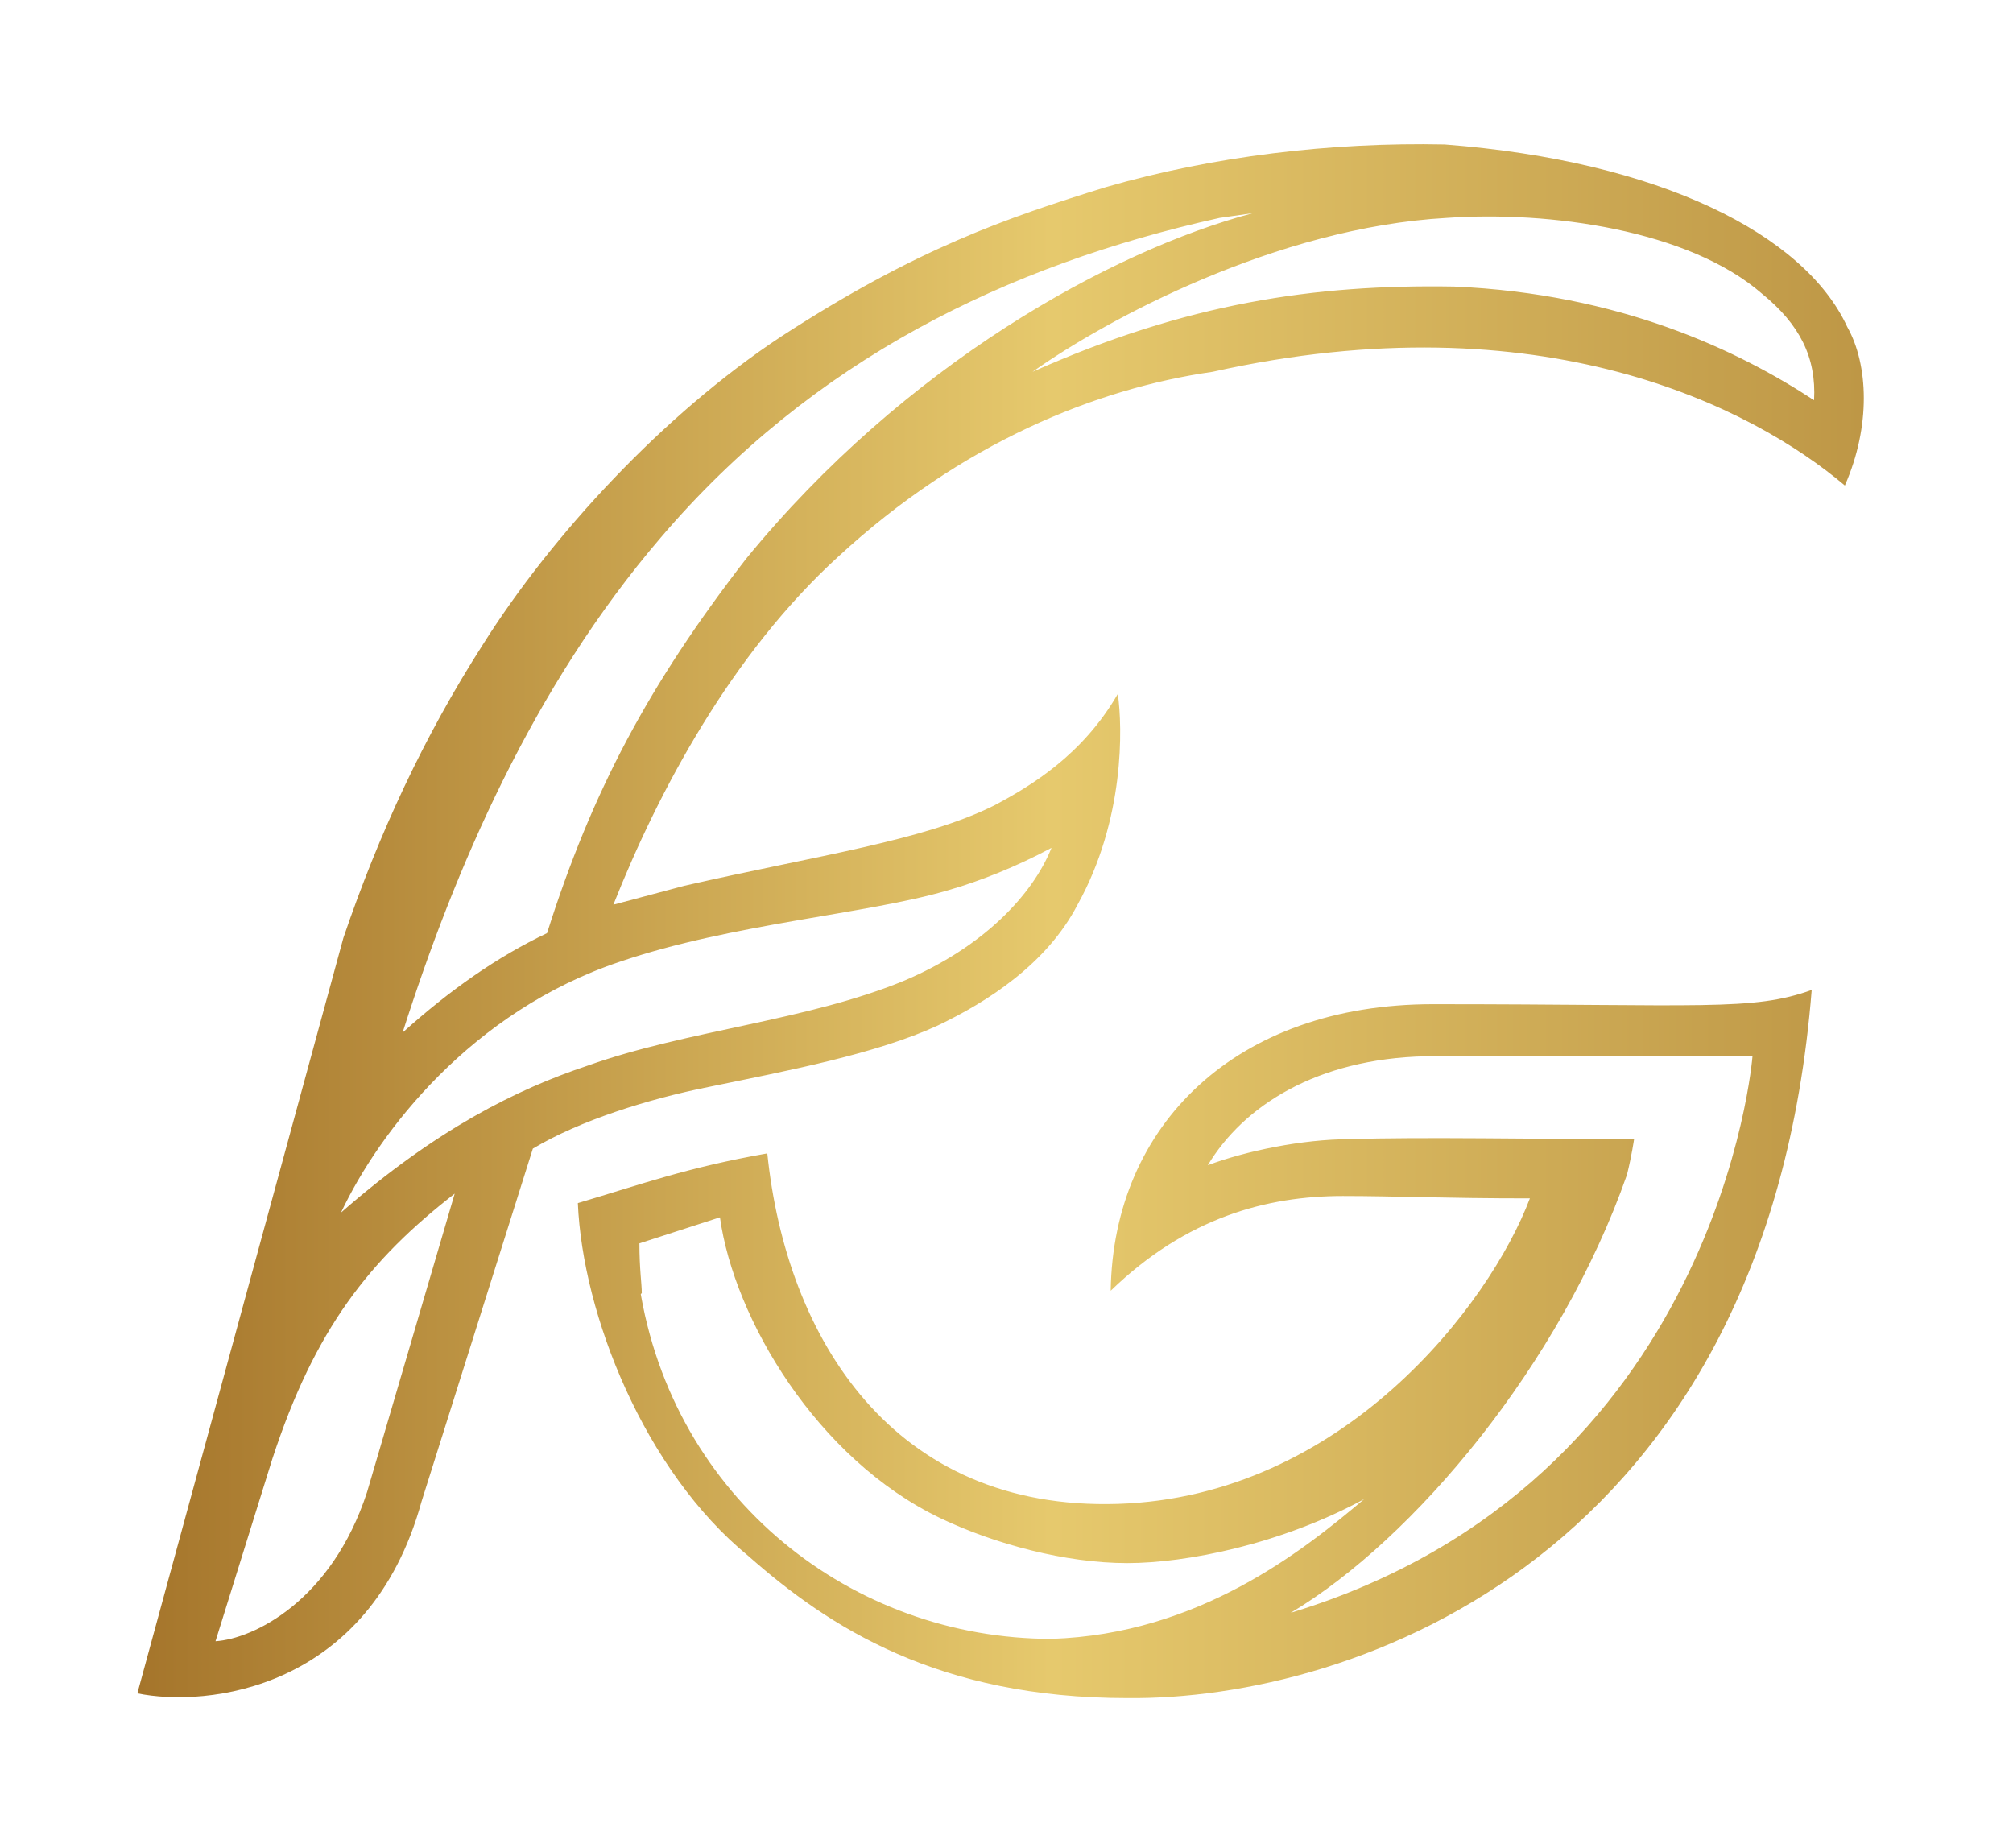
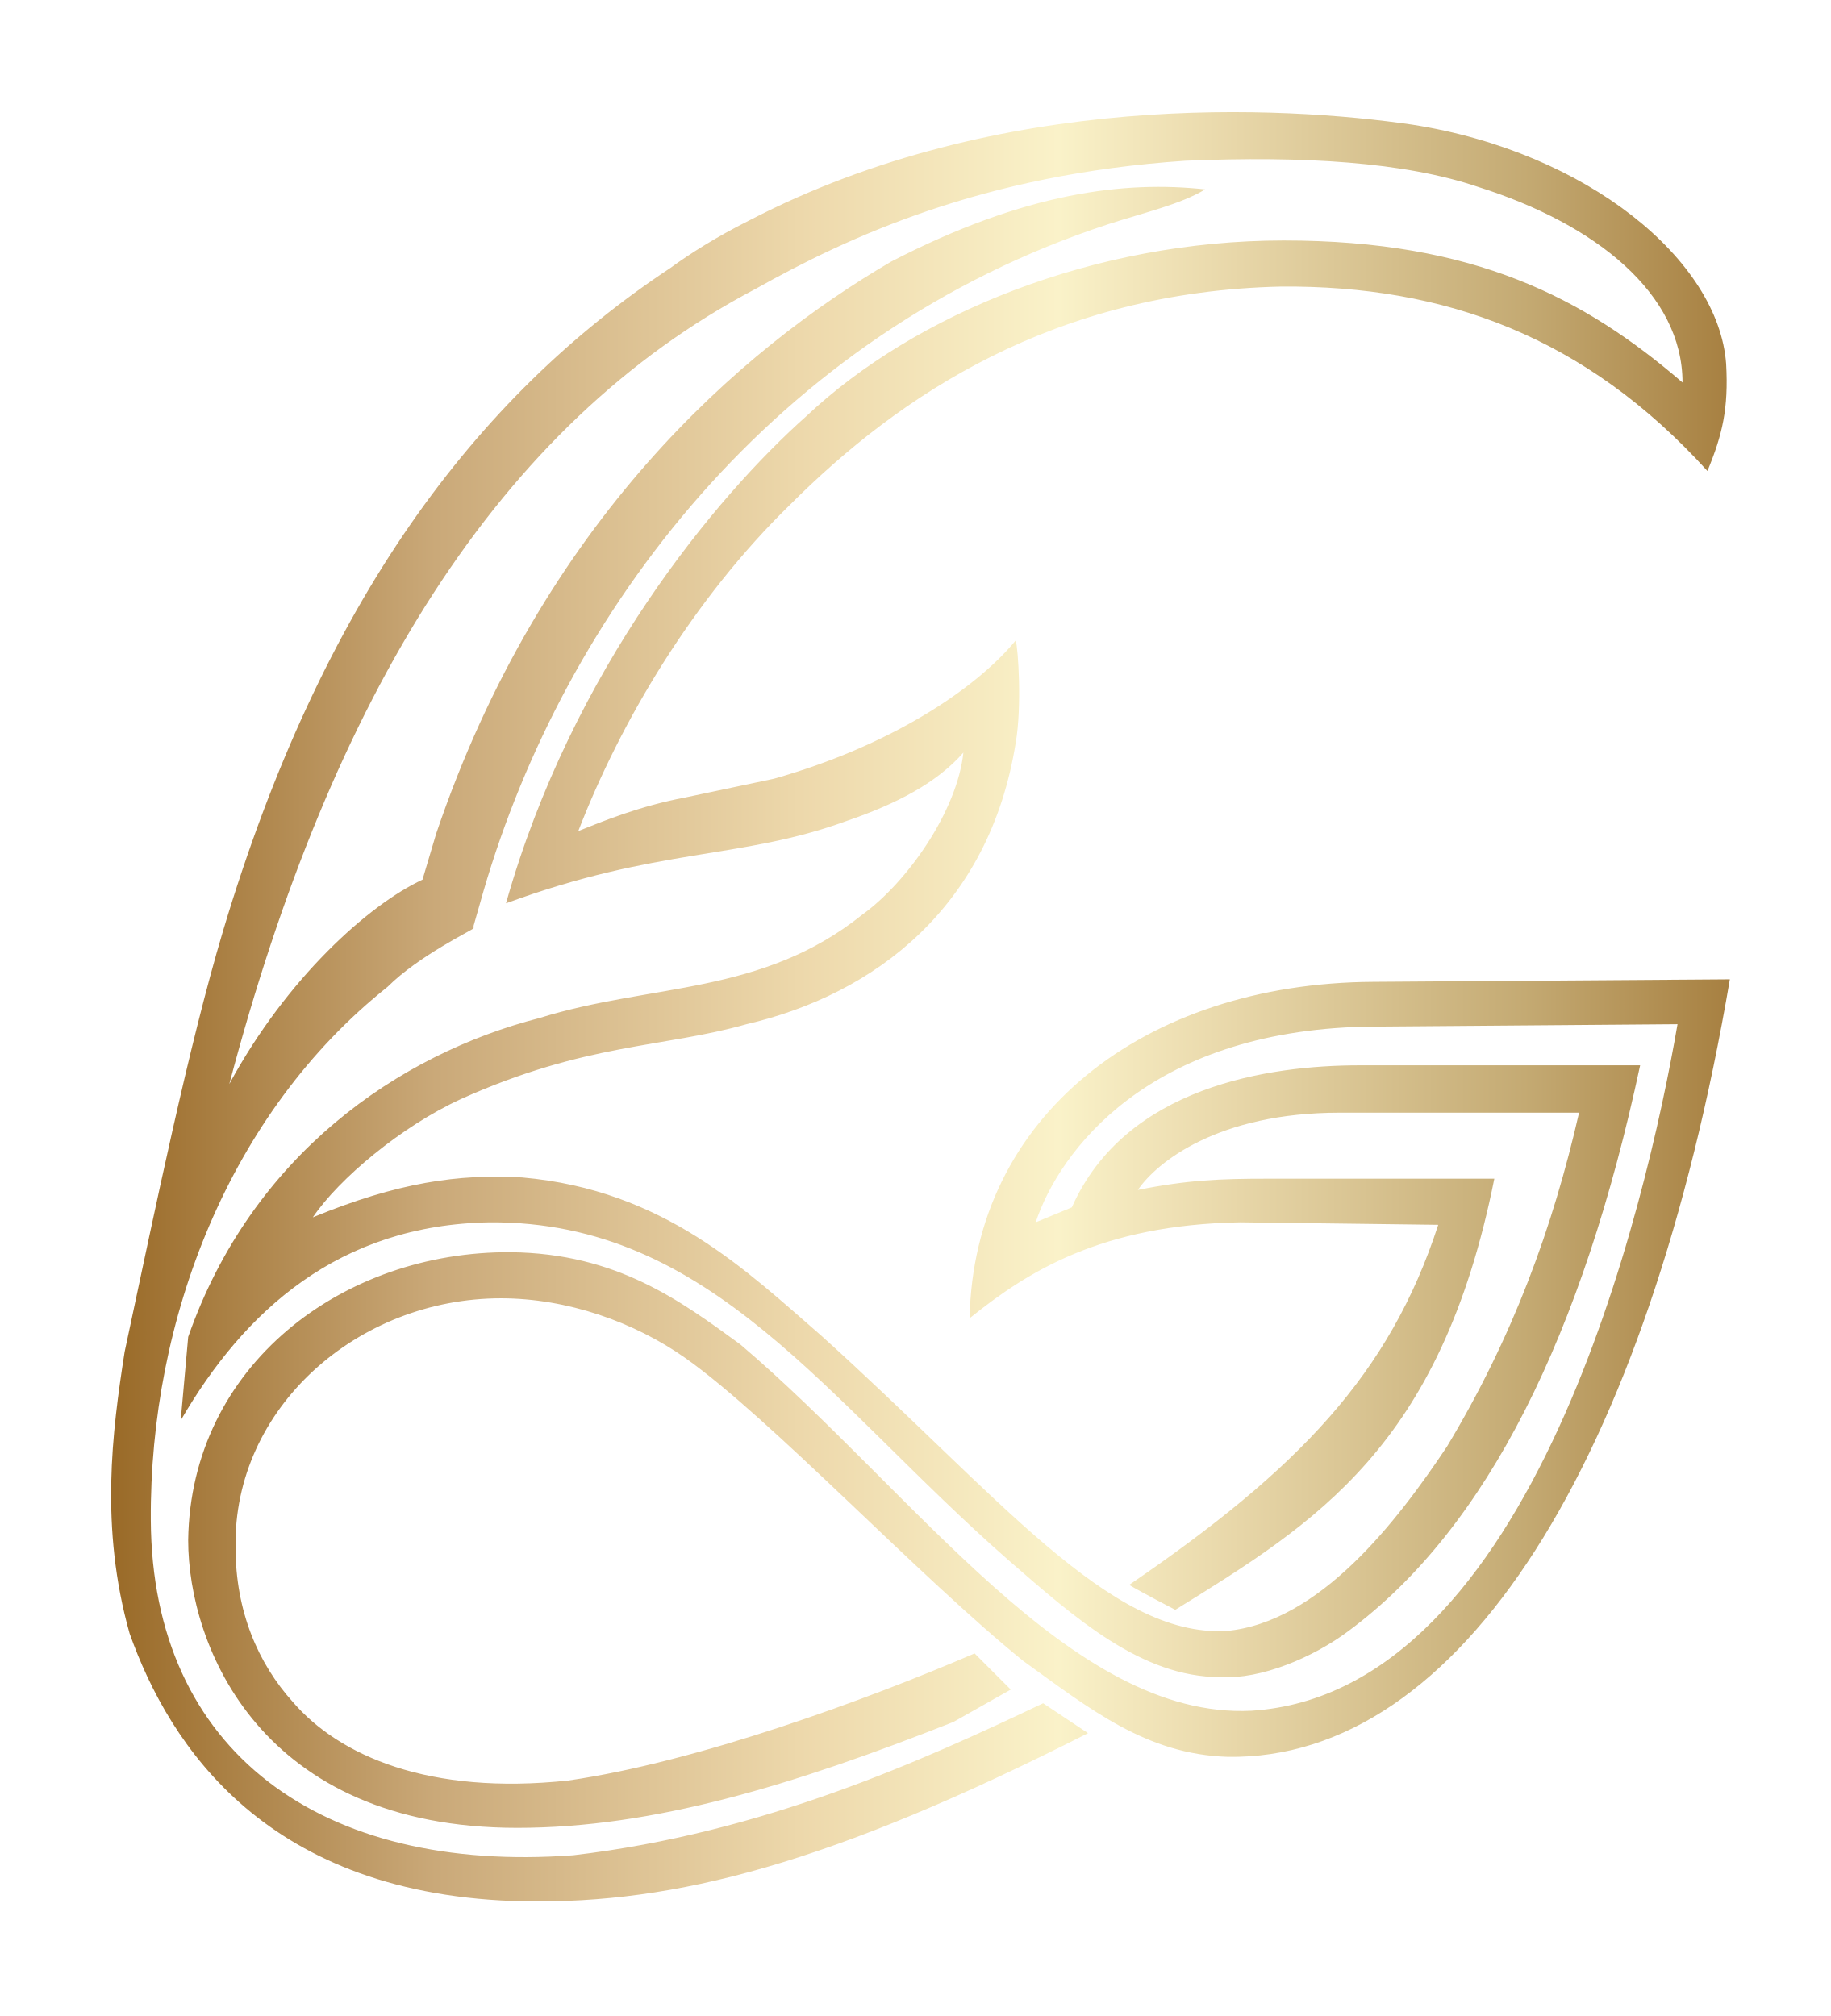
- <svg xmlns="http://www.w3.org/2000/svg" viewBox="9 16.4 85 78">
-   <style type="text/css">.cls-0 {fill:#FAFAFB;}
+ <svg xmlns="http://www.w3.org/2000/svg" viewBox="0 0 146.9 161.8">
+   <style type="text/css">.cls-0 {fill:#1F272E;}
.cls-1 {fill:url(#SVGID_1_);}</style>
-   <linearGradient id="SVGID_1_" x1="14.85" x2="87.6" y1="51.18" y2="51.18" gradientUnits="userSpaceOnUse">
-     <stop stop-color="#A5752B" offset="0" />
-     <stop stop-color="#E6C96D" offset=".53" />
-     <stop stop-color="#BE9746" offset="1" />
+   <linearGradient id="SVGID_1_" x1="8.567" x2="138.7" y1="77.11" y2="77.11" gradientUnits="userSpaceOnUse">
+     <stop stop-color="#9A6B29" offset=".006" />
+     <stop stop-color="#CAA979" offset=".203" />
+     <stop stop-color="#EDD8AB" offset=".427" />
+     <stop stop-color="#FAF2C9" offset=".587" />
+     <stop stop-color="#EBDBAE" offset=".679" />
+     <stop stop-color="#C4AA73" offset=".874" />
+     <stop stop-color="#A78041" offset="1" />
  </linearGradient>
-   <path class="cls-1" d="m70 22.5c-4.8-0.1-9.8 0.5-14.3 1.8-4.2 1.3-8 2.6-13.7 6.3-5 3.3-9.7 8.4-12.6 13-2.5 3.9-4.4 8-5.9 12.4l-8.7 31.9c2.9 0.6 9.8-0.1 12-8.1l4.7-14.9c2-1.2 4.9-2.1 7.4-2.6 3.4-0.7 7.1-1.4 9.7-2.6 2.1-1 4.6-2.6 5.9-5.1 2-3.6 1.9-7.5 1.7-8.9-1.5 2.6-3.7 3.9-5.2 4.7-3 1.5-7.4 2.1-13.1 3.4l-3 0.8c1.9-4.8 5-10.6 9.5-14.7 5.2-4.8 10.9-7.1 15.8-7.8 13.9-3.1 22.8 1.5 26.7 4.8 1.1-2.5 1-5.1 0.1-6.7-1.8-3.9-7.9-7-17-7.7zm-37.9 33.3c-2.1 1-4.1 2.4-6.1 4.2 2.2-6.9 5.5-14.6 10.9-20.9 6.4-7.5 14.6-11.5 23.6-13.5l1.4-0.2c-6 1.6-14.7 6.4-21.4 14.6-4.1 5.3-6.5 9.8-8.4 15.8zm-7.6 23.6c-1.5 4.6-4.8 6.2-6.4 6.3l2.4-7.7c1.8-5.5 4.1-8.4 7.7-11.2l-3.7 12.6zm22.7-21.6c-4.1 1.7-9.2 2.1-13.4 3.6-3 1-6.4 2.7-10.4 6.2 1.6-3.4 5.5-8.5 11.8-10.6 4.7-1.6 10.4-2 13.8-3 1.4-0.4 2.9-1 4.4-1.8-0.8 2-2.9 4.2-6.2 5.6zm22.9-32.2c4.3-0.3 10.2 0.5 13.3 3.2 1.6 1.3 2.3 2.7 2.2 4.5-3.2-2.1-8.2-4.5-15.2-4.8-5.9-0.1-11.3 0.7-17.8 3.6 3.1-2.2 10.3-6.1 17.5-6.5zm-0.6 33.2c-8.3 0-13.5 5.1-13.6 12.1 3.2-3.1 6.6-4 9.8-4 2.2 0 4.3 0.1 7.9 0.1-1.7 4.5-7.9 12.6-17.4 12.9s-14-7-14.8-14.8c-3.4 0.6-5.3 1.3-8 2.1 0.2 4.7 2.8 11.3 7.2 14.9 3.4 3 8 6 16 6 9.6 0.1 27-6 28.9-29.9-2.5 0.9-4.6 0.6-16 0.6zm-16.1 26.8c-8.4 0-16-5.9-17.4-14.9v0.4l0.1-0.1c0-0.4-0.1-1-0.1-2.1l3.4-1.1c0.6 4.3 4.1 10.2 9.3 12.7 2.3 1.1 5.3 1.9 7.9 1.9 2.5 0 6.5-0.8 10-2.7-2.6 2.2-7 5.7-13.2 5.9zm10.1-1.1c5.2-3.1 11.4-10.5 14.2-18.5 0.2-0.8 0.3-1.5 0.3-1.5-4 0-9.1-0.1-12 0-2 0-4.4 0.5-6 1.1 1.5-2.5 4.6-4.5 9.2-4.6h13.8s-1.4 18-19.5 23.5z" />
+   <path class="cls-1" d="m83.7 136.7c-9.7 4.6-22.4 10.4-37.7 12.2-20.2 1.5-33.8-8.3-33.9-26.9-0.1-16.1 6.3-32.7 19-42.8 2.5-2.5 6.9-4.6 6.9-4.7v-0.2l0.8-2.8c6.5-22.3 23.3-44.7 50.1-53.5 3.1-1 5.8-1.6 7.8-2.8-6.4-0.7-14.4 0.2-25.2 5.8-12 7-28 20.8-36.5 45.9l-1.1 3.7c-4.3 2-10.9 7.9-15.5 16.4 8.2-31 21.5-52.9 42.2-63.8 7.5-4.2 18.2-9.2 34.5-10.3 9.5-0.4 17.6 0.1 23.5 2.1 9.5 3 16.4 8.6 16.4 15.7-7.9-6.8-16.7-11.4-32-11.4-15.2 0-29.6 5.9-38.3 14.1-7.2 6.4-18.8 20.3-24.1 39.1 12.2-4.5 18.8-3.5 27.3-6.6 4.1-1.4 7.3-3.1 9.4-5.5-0.5 4.7-4.5 10.4-8.1 13-8.1 6.5-16.9 5.5-25.9 8.3-11.3 2.9-23.1 11-28.2 25.6l-0.6 6.7c5.1-8.8 12.7-15.7 24.8-15.9 17.8-0.1 27 14.3 41.6 27.1 5.4 4.7 10.7 9.4 17 9.4 3.3 0.2 7.5-1.6 10.3-3.7 11.2-8.3 18.8-23.9 23.4-45.4h-22.5c-7.3 0-18.8 1.7-23.1 11.4l-2.9 1.2c1.9-5.7 9-15.3 26.4-15.7l25.1-0.2c-2.5 14.5-11.6 53.7-34.2 55.1-14.5 0.7-27-17.5-41-29.4-4.8-3.5-9.9-7.3-18.4-7.4-13.5-0.1-25.7 9.1-25.9 23.1 0 8.5 5.8 23.1 26.4 23.1 10.9 0 22.1-3.4 35-8.5l4.6-2.6-2.9-2.9c-8.6 3.7-22.2 8.7-32.6 10.2-11.2 1.2-18.4-2-22.1-6.3-2.8-3.1-4.6-7.3-4.6-12.4-0.2-11.2 9.8-20 21.3-20 5.3 0 10.7 1.9 14.8 4.8 6.8 4.8 18.8 17.6 27.1 24.3 5.4 3.9 9.9 7.5 16.4 7.7 18.7 0.3 33.7-23.7 40.3-62.4l-28.6 0.2c-18.5 0.1-32.1 10.9-32.4 27 4.6-3.7 10.5-7.5 21.7-7.7l15.9 0.2c-3.9 12-11.2 19.6-24.8 28.9 1 0.6 3.7 2 3.7 2 11.3-7 21.3-13.1 25.6-34.6h-18.2c-3.8 0-6.4 0.1-10.4 0.9 1.5-2.2 6.4-6.2 16.2-6.2h19.2c-2.1 9.2-5.3 18-10.6 26.8-4 6-10.2 14.1-17.7 14.8-9.4 0.5-18.3-10.9-32.5-23.7-6-5.2-12.6-11.7-24-12.7-5.1-0.3-10 0.4-16.8 3.2 2.1-3.1 7.1-7.3 11.9-9.5 10-4.5 16.2-4.1 22.9-6 10.3-2.4 19.5-9.4 21.6-22.6 0.5-2.9 0.2-7.5 0-8.2-3.3 4-10.2 8.5-19.4 11.1l-7.1 1.5c-3.7 0.7-6.6 1.9-8.6 2.7 3.4-8.8 9.2-18.6 17-26.2 8.8-8.8 21.2-17.1 39.4-17.5 13.1-0.1 24.4 4 34.2 14.8 1.2-2.9 1.7-5 1.5-8.6-0.6-8.3-11.1-17-25.2-19.2-10.3-1.5-33-2.8-53.2 7.7-2.6 1.3-4.8 2.7-6.3 3.8-15.7 10.4-28 26.8-35.9 53.2-2.8 9.4-5.4 22.1-7.9 33.8-1 6.4-2 14.1 0.4 22.6 3.2 9 11 21.1 31.7 21.5 12.1 0.2 24.5-3 45.2-13.5l-3.6-2.4z" />
</svg>
